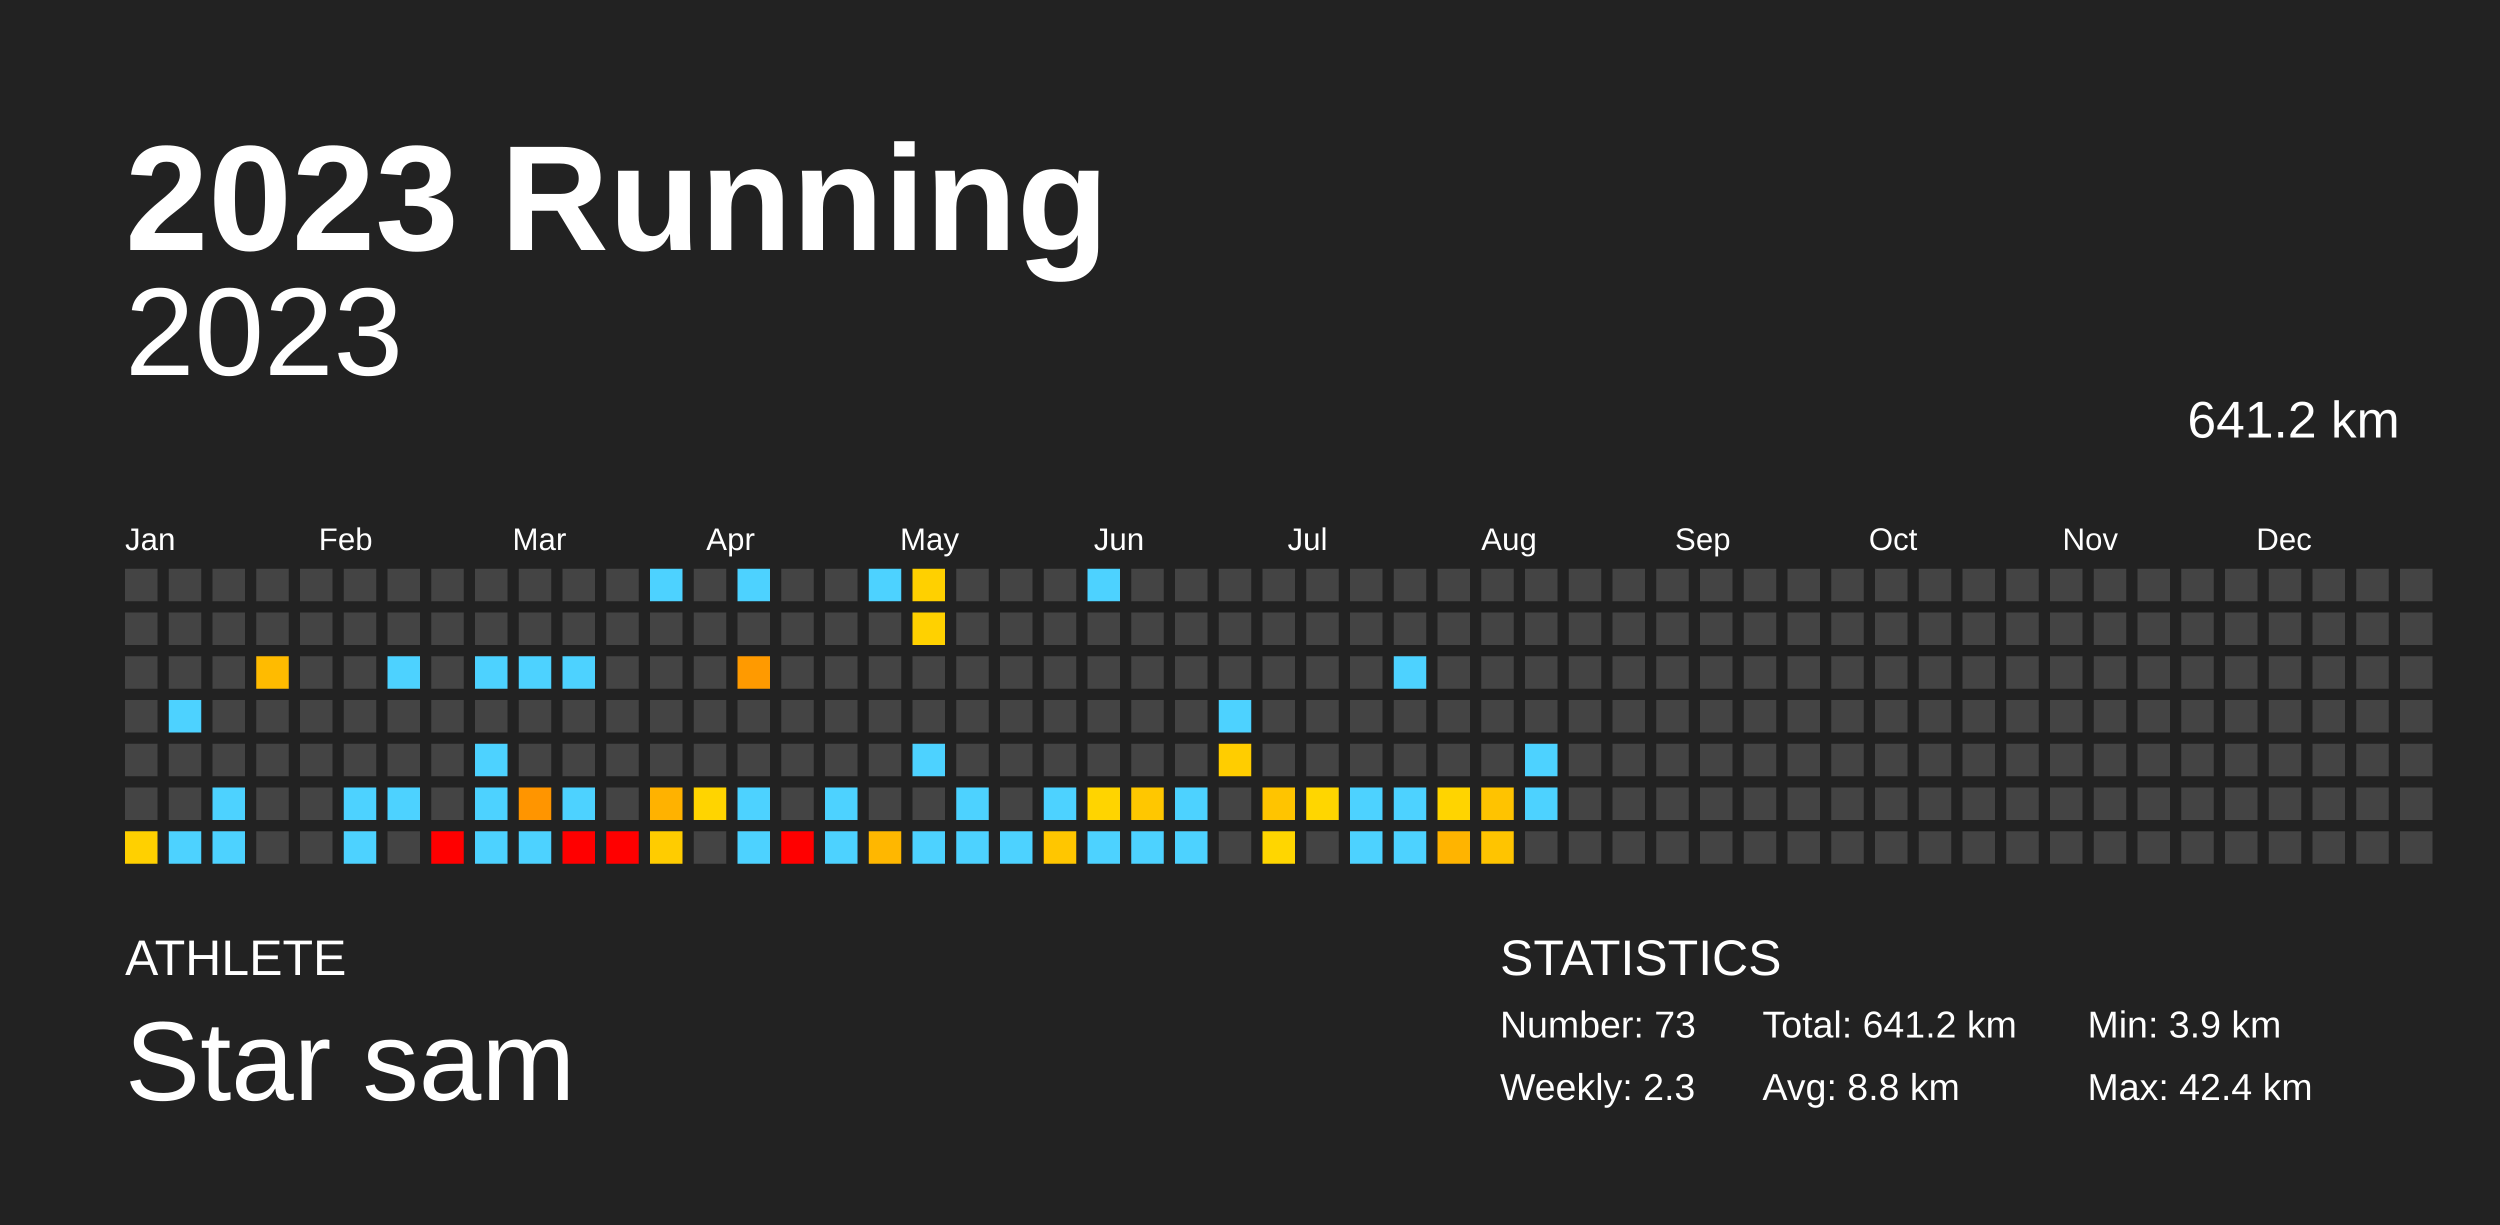
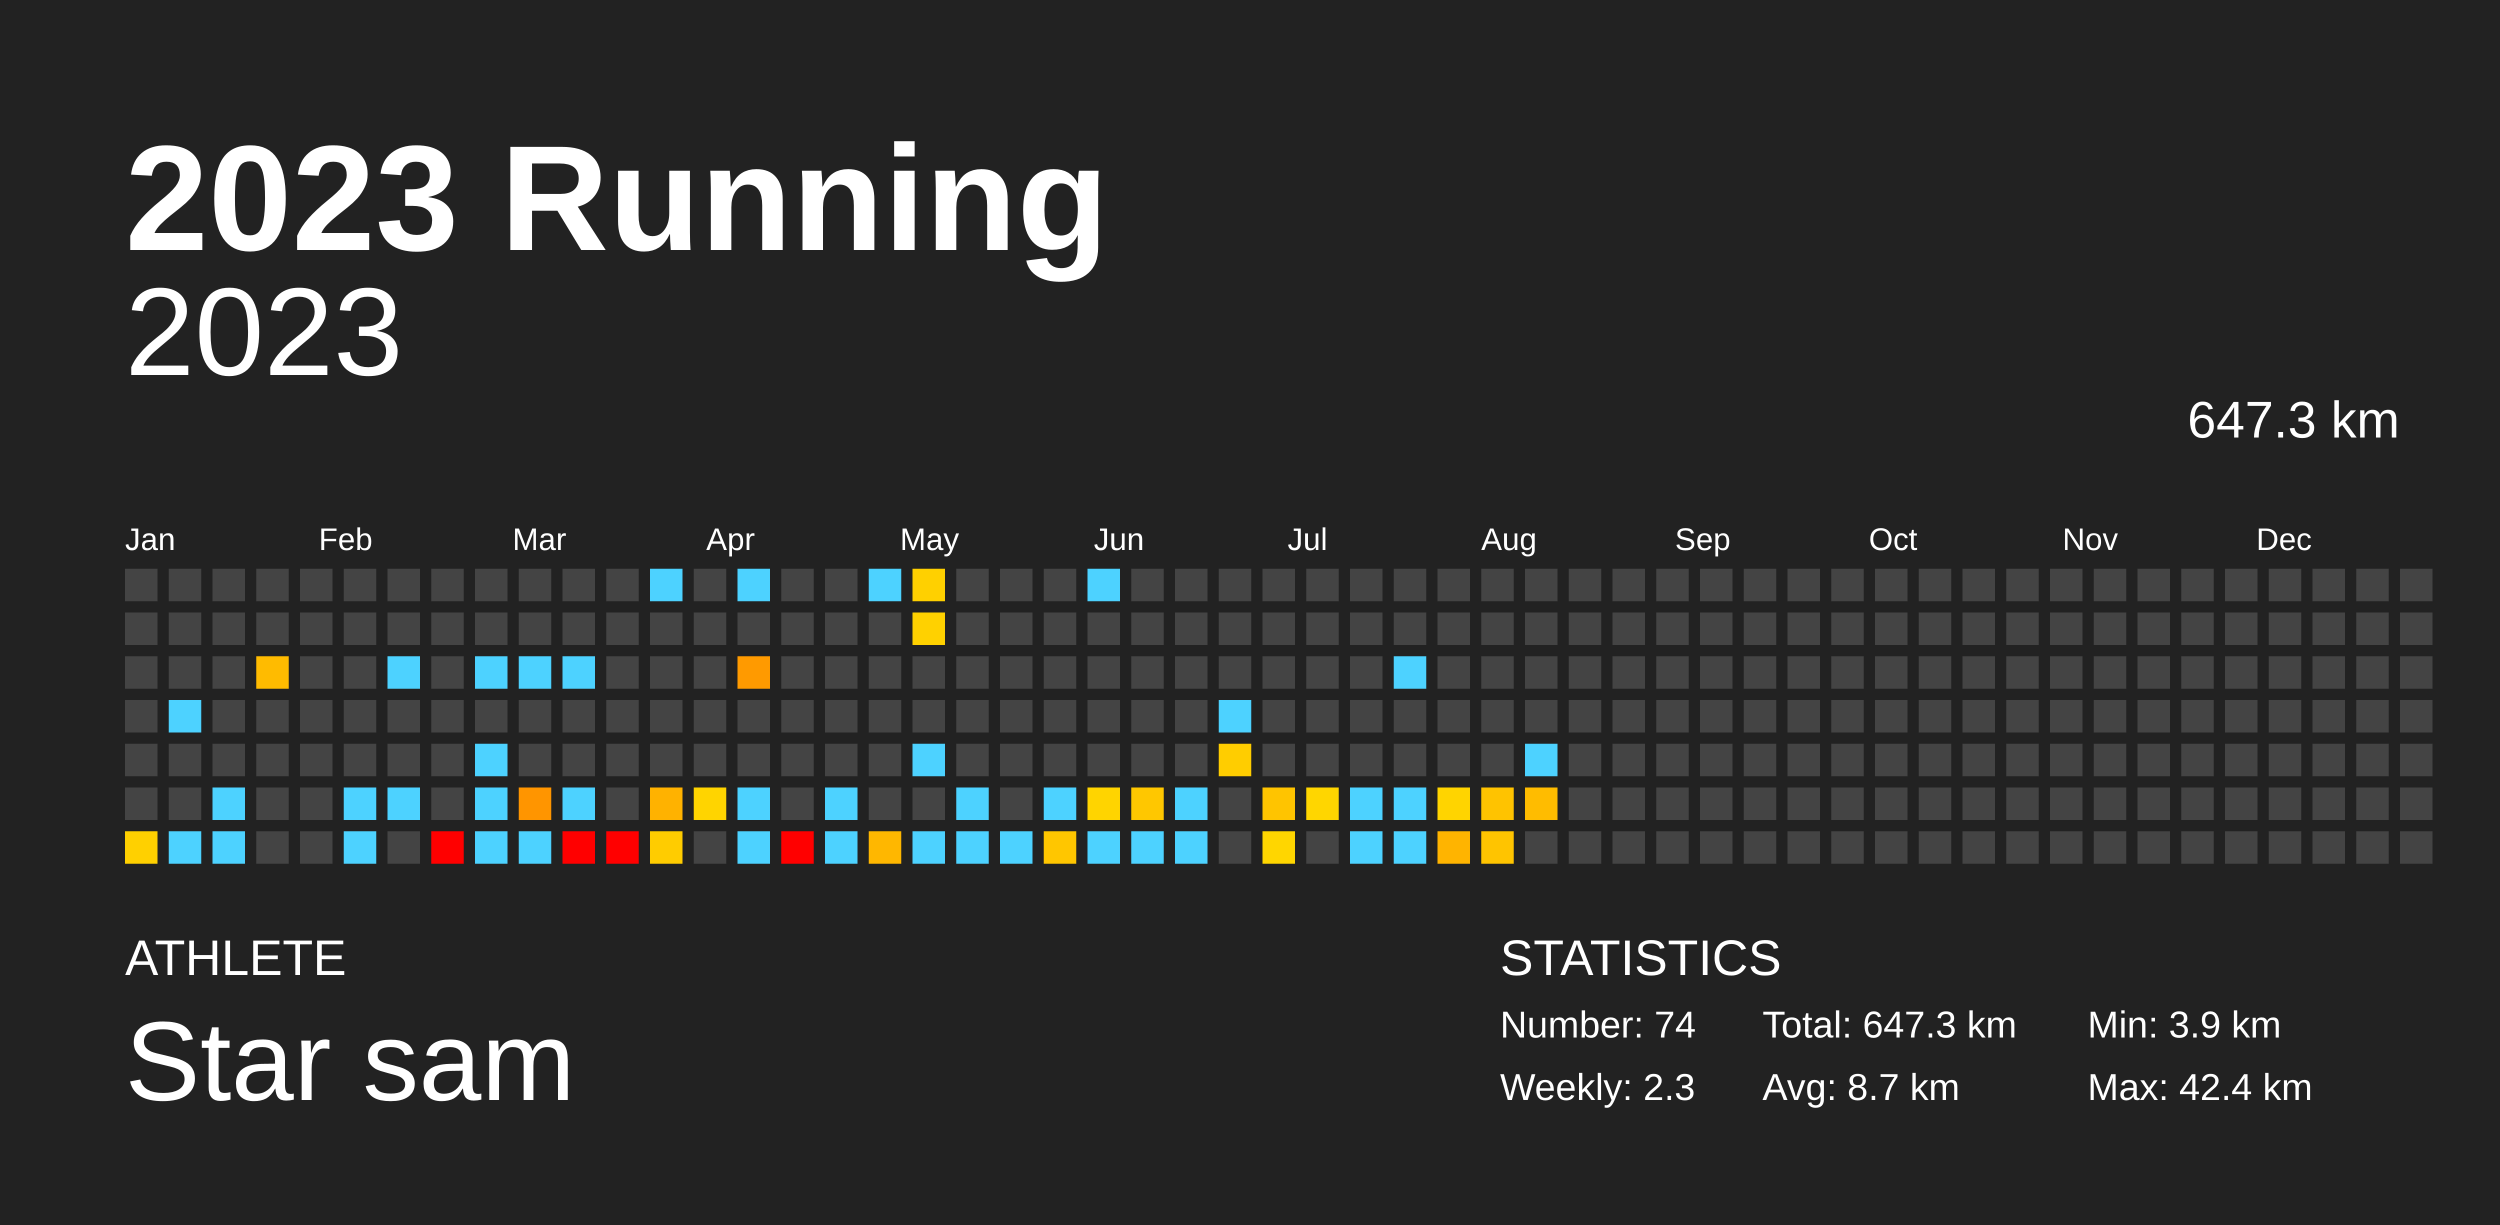
<svg xmlns="http://www.w3.org/2000/svg" baseProfile="full" height="98mm" version="1.1" viewBox="0,0,200,98" width="200mm">
  <defs />
  <rect fill="#222222" height="98" width="200" x="0" y="0" />
  <text fill="#FFFFFF" style="font-size:12px; font-family:Arial; font-weight:bold;" x="10" y="20">2023 Running</text>
  <text fill="#FFFFFF" style="font-size:4px; font-family:Arial" x="10" y="78">ATHLETE</text>
  <text fill="#FFFFFF" style="font-size:9px; font-family:Arial" x="10" y="88">Star sam</text>
  <text fill="#FFFFFF" style="font-size:4px; font-family:Arial" x="120" y="78">STATISTICS</text>
-   <text fill="#FFFFFF" style="font-size:3px; font-family:Arial" x="120" y="83">Number: 73</text>
+   <text fill="#FFFFFF" style="font-size:3px; font-family:Arial" x="120" y="83">Number: 74</text>
  <text fill="#FFFFFF" style="font-size:3px; font-family:Arial" x="120" y="88">Weekly: 2.3</text>
-   <text fill="#FFFFFF" style="font-size:3px; font-family:Arial" x="141" y="83">Total: 641.2 km</text>
-   <text fill="#FFFFFF" style="font-size:3px; font-family:Arial" x="141" y="88">Avg: 8.8 km</text>
+   <text fill="#FFFFFF" style="font-size:3px; font-family:Arial" x="141" y="83">Total: 647.3 km</text>
+   <text fill="#FFFFFF" style="font-size:3px; font-family:Arial" x="141" y="88">Avg: 8.7 km</text>
  <text fill="#FFFFFF" style="font-size:3px; font-family:Arial" x="167" y="83">Min: 3.9 km</text>
  <text fill="#FFFFFF" style="font-size:3px; font-family:Arial" x="167" y="88">Max: 42.4 km</text>
  <text alignment-baseline="hanging" fill="#FFFFFF" style="font-size:10.0px; font-family:Arial;" x="10" y="30">2023</text>
-   <text alignment-baseline="hanging" fill="#FFFFFF" style="font-size:4.125px; font-family:Arial;" x="175" y="35">641.2 km</text>
+   <text alignment-baseline="hanging" fill="#FFFFFF" style="font-size:4.125px; font-family:Arial;" x="175" y="35">647.3 km</text>
  <text fill="#FFFFFF" style="font-size:2.5px; font-family:Arial" x="10.0" y="44">Jan</text>
  <text fill="#FFFFFF" style="font-size:2.5px; font-family:Arial" x="25.5" y="44">Feb</text>
  <text fill="#FFFFFF" style="font-size:2.5px; font-family:Arial" x="41.0" y="44">Mar</text>
  <text fill="#FFFFFF" style="font-size:2.5px; font-family:Arial" x="56.5" y="44">Apr</text>
  <text fill="#FFFFFF" style="font-size:2.5px; font-family:Arial" x="72.0" y="44">May</text>
  <text fill="#FFFFFF" style="font-size:2.5px; font-family:Arial" x="87.5" y="44">Jun</text>
  <text fill="#FFFFFF" style="font-size:2.5px; font-family:Arial" x="103.0" y="44">Jul</text>
  <text fill="#FFFFFF" style="font-size:2.5px; font-family:Arial" x="118.5" y="44">Aug</text>
  <text fill="#FFFFFF" style="font-size:2.5px; font-family:Arial" x="134.0" y="44">Sep</text>
  <text fill="#FFFFFF" style="font-size:2.5px; font-family:Arial" x="149.5" y="44">Oct</text>
  <text fill="#FFFFFF" style="font-size:2.5px; font-family:Arial" x="165.0" y="44">Nov</text>
  <text fill="#FFFFFF" style="font-size:2.5px; font-family:Arial" x="180.5" y="44">Dec</text>
  <rect fill="#444444" height="2.6" width="2.6" x="10.0" y="45.5" />
  <rect fill="#444444" height="2.6" width="2.6" x="10.0" y="49.0" />
  <rect fill="#444444" height="2.6" width="2.6" x="10.0" y="52.5" />
  <rect fill="#444444" height="2.6" width="2.6" x="10.0" y="56.0" />
  <rect fill="#444444" height="2.6" width="2.6" x="10.0" y="59.5" />
  <rect fill="#444444" height="2.6" width="2.6" x="10.0" y="63.0" />
  <rect fill="#ffd000" height="2.6" width="2.6" x="10.0" y="66.5" />
  <rect fill="#444444" height="2.6" width="2.6" x="13.5" y="45.5" />
  <rect fill="#444444" height="2.6" width="2.6" x="13.5" y="49.0" />
  <rect fill="#444444" height="2.6" width="2.6" x="13.5" y="52.5" />
  <rect fill="#4dd2ff" height="2.6" width="2.6" x="13.5" y="56.0" />
  <rect fill="#444444" height="2.6" width="2.6" x="13.5" y="59.5" />
  <rect fill="#444444" height="2.6" width="2.6" x="13.5" y="63.0" />
  <rect fill="#4dd2ff" height="2.6" width="2.6" x="13.5" y="66.5" />
  <rect fill="#444444" height="2.6" width="2.6" x="17.0" y="45.5" />
  <rect fill="#444444" height="2.6" width="2.6" x="17.0" y="49.0" />
  <rect fill="#444444" height="2.6" width="2.6" x="17.0" y="52.5" />
  <rect fill="#444444" height="2.6" width="2.6" x="17.0" y="56.0" />
  <rect fill="#444444" height="2.6" width="2.6" x="17.0" y="59.5" />
  <rect fill="#4dd2ff" height="2.6" width="2.6" x="17.0" y="63.0" />
  <rect fill="#4dd2ff" height="2.6" width="2.6" x="17.0" y="66.5" />
  <rect fill="#444444" height="2.6" width="2.6" x="20.5" y="45.5" />
  <rect fill="#444444" height="2.6" width="2.6" x="20.5" y="49.0" />
  <rect fill="#ffbb00" height="2.6" width="2.6" x="20.5" y="52.5" />
  <rect fill="#444444" height="2.6" width="2.6" x="20.5" y="56.0" />
  <rect fill="#444444" height="2.6" width="2.6" x="20.5" y="59.5" />
  <rect fill="#444444" height="2.6" width="2.6" x="20.5" y="63.0" />
  <rect fill="#444444" height="2.6" width="2.6" x="20.5" y="66.5" />
  <rect fill="#444444" height="2.6" width="2.6" x="24.0" y="45.5" />
  <rect fill="#444444" height="2.6" width="2.6" x="24.0" y="49.0" />
  <rect fill="#444444" height="2.6" width="2.6" x="24.0" y="52.5" />
  <rect fill="#444444" height="2.6" width="2.6" x="24.0" y="56.0" />
  <rect fill="#444444" height="2.6" width="2.6" x="24.0" y="59.5" />
  <rect fill="#444444" height="2.6" width="2.6" x="24.0" y="63.0" />
  <rect fill="#444444" height="2.6" width="2.6" x="24.0" y="66.5" />
  <rect fill="#444444" height="2.6" width="2.6" x="27.5" y="45.5" />
  <rect fill="#444444" height="2.6" width="2.6" x="27.5" y="49.0" />
  <rect fill="#444444" height="2.6" width="2.6" x="27.5" y="52.5" />
  <rect fill="#444444" height="2.6" width="2.6" x="27.5" y="56.0" />
  <rect fill="#444444" height="2.6" width="2.6" x="27.5" y="59.5" />
  <rect fill="#4dd2ff" height="2.6" width="2.6" x="27.5" y="63.0" />
  <rect fill="#4dd2ff" height="2.6" width="2.6" x="27.5" y="66.5" />
  <rect fill="#444444" height="2.6" width="2.6" x="31.0" y="45.5" />
  <rect fill="#444444" height="2.6" width="2.6" x="31.0" y="49.0" />
  <rect fill="#4dd2ff" height="2.6" width="2.6" x="31.0" y="52.5" />
  <rect fill="#444444" height="2.6" width="2.6" x="31.0" y="56.0" />
  <rect fill="#444444" height="2.6" width="2.6" x="31.0" y="59.5" />
  <rect fill="#4dd2ff" height="2.6" width="2.6" x="31.0" y="63.0" />
  <rect fill="#444444" height="2.6" width="2.6" x="31.0" y="66.5" />
  <rect fill="#444444" height="2.6" width="2.6" x="34.5" y="45.5" />
  <rect fill="#444444" height="2.6" width="2.6" x="34.5" y="49.0" />
  <rect fill="#444444" height="2.6" width="2.6" x="34.5" y="52.5" />
  <rect fill="#444444" height="2.6" width="2.6" x="34.5" y="56.0" />
  <rect fill="#444444" height="2.6" width="2.6" x="34.5" y="59.5" />
  <rect fill="#444444" height="2.6" width="2.6" x="34.5" y="63.0" />
  <rect fill="red" height="2.6" width="2.6" x="34.5" y="66.5" />
  <rect fill="#444444" height="2.6" width="2.6" x="38.0" y="45.5" />
  <rect fill="#444444" height="2.6" width="2.6" x="38.0" y="49.0" />
  <rect fill="#4dd2ff" height="2.6" width="2.6" x="38.0" y="52.5" />
  <rect fill="#444444" height="2.6" width="2.6" x="38.0" y="56.0" />
  <rect fill="#4dd2ff" height="2.6" width="2.6" x="38.0" y="59.5" />
  <rect fill="#4dd2ff" height="2.6" width="2.6" x="38.0" y="63.0" />
  <rect fill="#4dd2ff" height="2.6" width="2.6" x="38.0" y="66.5" />
  <rect fill="#444444" height="2.6" width="2.6" x="41.5" y="45.5" />
  <rect fill="#444444" height="2.6" width="2.6" x="41.5" y="49.0" />
  <rect fill="#4dd2ff" height="2.6" width="2.6" x="41.5" y="52.5" />
  <rect fill="#444444" height="2.6" width="2.6" x="41.5" y="56.0" />
  <rect fill="#444444" height="2.6" width="2.6" x="41.5" y="59.5" />
  <rect fill="#ff9500" height="2.6" width="2.6" x="41.5" y="63.0" />
  <rect fill="#4dd2ff" height="2.6" width="2.6" x="41.5" y="66.5" />
  <rect fill="#444444" height="2.6" width="2.6" x="45.0" y="45.5" />
  <rect fill="#444444" height="2.6" width="2.6" x="45.0" y="49.0" />
  <rect fill="#4dd2ff" height="2.6" width="2.6" x="45.0" y="52.5" />
  <rect fill="#444444" height="2.6" width="2.6" x="45.0" y="56.0" />
  <rect fill="#444444" height="2.6" width="2.6" x="45.0" y="59.5" />
  <rect fill="#4dd2ff" height="2.6" width="2.6" x="45.0" y="63.0" />
  <rect fill="red" height="2.6" width="2.6" x="45.0" y="66.5" />
  <rect fill="#444444" height="2.6" width="2.6" x="48.5" y="45.5" />
  <rect fill="#444444" height="2.6" width="2.6" x="48.5" y="49.0" />
  <rect fill="#444444" height="2.6" width="2.6" x="48.5" y="52.5" />
  <rect fill="#444444" height="2.6" width="2.6" x="48.5" y="56.0" />
  <rect fill="#444444" height="2.6" width="2.6" x="48.5" y="59.5" />
  <rect fill="#444444" height="2.6" width="2.6" x="48.5" y="63.0" />
  <rect fill="red" height="2.6" width="2.6" x="48.5" y="66.5" />
  <rect fill="#4dd2ff" height="2.6" width="2.6" x="52.0" y="45.5" />
  <rect fill="#444444" height="2.6" width="2.6" x="52.0" y="49.0" />
  <rect fill="#444444" height="2.6" width="2.6" x="52.0" y="52.5" />
  <rect fill="#444444" height="2.6" width="2.6" x="52.0" y="56.0" />
  <rect fill="#444444" height="2.6" width="2.6" x="52.0" y="59.5" />
  <rect fill="#ffb200" height="2.6" width="2.6" x="52.0" y="63.0" />
  <rect fill="#ffcc00" height="2.6" width="2.6" x="52.0" y="66.5" />
  <rect fill="#444444" height="2.6" width="2.6" x="55.5" y="45.5" />
  <rect fill="#444444" height="2.6" width="2.6" x="55.5" y="49.0" />
  <rect fill="#444444" height="2.6" width="2.6" x="55.5" y="52.5" />
  <rect fill="#444444" height="2.6" width="2.6" x="55.5" y="56.0" />
  <rect fill="#444444" height="2.6" width="2.6" x="55.5" y="59.5" />
  <rect fill="#ffd400" height="2.6" width="2.6" x="55.5" y="63.0" />
  <rect fill="#444444" height="2.6" width="2.6" x="55.5" y="66.5" />
  <rect fill="#4dd2ff" height="2.6" width="2.6" x="59.0" y="45.5" />
  <rect fill="#444444" height="2.6" width="2.6" x="59.0" y="49.0" />
  <rect fill="#ff9a00" height="2.6" width="2.6" x="59.0" y="52.5" />
  <rect fill="#444444" height="2.6" width="2.6" x="59.0" y="56.0" />
  <rect fill="#444444" height="2.6" width="2.6" x="59.0" y="59.5" />
  <rect fill="#4dd2ff" height="2.6" width="2.6" x="59.0" y="63.0" />
  <rect fill="#4dd2ff" height="2.6" width="2.6" x="59.0" y="66.5" />
  <rect fill="#444444" height="2.6" width="2.6" x="62.5" y="45.5" />
  <rect fill="#444444" height="2.6" width="2.6" x="62.5" y="49.0" />
  <rect fill="#444444" height="2.6" width="2.6" x="62.5" y="52.5" />
  <rect fill="#444444" height="2.6" width="2.6" x="62.5" y="56.0" />
  <rect fill="#444444" height="2.6" width="2.6" x="62.5" y="59.5" />
  <rect fill="#444444" height="2.6" width="2.6" x="62.5" y="63.0" />
  <rect fill="red" height="2.6" width="2.6" x="62.5" y="66.5" />
  <rect fill="#444444" height="2.6" width="2.6" x="66.0" y="45.5" />
  <rect fill="#444444" height="2.6" width="2.6" x="66.0" y="49.0" />
  <rect fill="#444444" height="2.6" width="2.6" x="66.0" y="52.5" />
  <rect fill="#444444" height="2.6" width="2.6" x="66.0" y="56.0" />
  <rect fill="#444444" height="2.6" width="2.6" x="66.0" y="59.5" />
  <rect fill="#4dd2ff" height="2.6" width="2.6" x="66.0" y="63.0" />
  <rect fill="#4dd2ff" height="2.6" width="2.6" x="66.0" y="66.5" />
  <rect fill="#4dd2ff" height="2.6" width="2.6" x="69.5" y="45.5" />
  <rect fill="#444444" height="2.6" width="2.6" x="69.5" y="49.0" />
  <rect fill="#444444" height="2.6" width="2.6" x="69.5" y="52.5" />
  <rect fill="#444444" height="2.6" width="2.6" x="69.5" y="56.0" />
  <rect fill="#444444" height="2.6" width="2.6" x="69.5" y="59.5" />
  <rect fill="#444444" height="2.6" width="2.6" x="69.5" y="63.0" />
  <rect fill="#ffb700" height="2.6" width="2.6" x="69.5" y="66.5" />
  <rect fill="#ffd000" height="2.6" width="2.6" x="73.0" y="45.5" />
  <rect fill="#ffd100" height="2.6" width="2.6" x="73.0" y="49.0" />
  <rect fill="#444444" height="2.6" width="2.6" x="73.0" y="52.5" />
  <rect fill="#444444" height="2.6" width="2.6" x="73.0" y="56.0" />
  <rect fill="#4dd2ff" height="2.6" width="2.6" x="73.0" y="59.5" />
  <rect fill="#444444" height="2.6" width="2.6" x="73.0" y="63.0" />
  <rect fill="#4dd2ff" height="2.6" width="2.6" x="73.0" y="66.5" />
  <rect fill="#444444" height="2.6" width="2.6" x="76.5" y="45.5" />
  <rect fill="#444444" height="2.6" width="2.6" x="76.5" y="49.0" />
  <rect fill="#444444" height="2.6" width="2.6" x="76.5" y="52.5" />
  <rect fill="#444444" height="2.6" width="2.6" x="76.5" y="56.0" />
  <rect fill="#444444" height="2.6" width="2.6" x="76.5" y="59.5" />
  <rect fill="#4dd2ff" height="2.6" width="2.6" x="76.5" y="63.0" />
  <rect fill="#4dd2ff" height="2.6" width="2.6" x="76.5" y="66.5" />
  <rect fill="#444444" height="2.6" width="2.6" x="80.0" y="45.5" />
  <rect fill="#444444" height="2.6" width="2.6" x="80.0" y="49.0" />
  <rect fill="#444444" height="2.6" width="2.6" x="80.0" y="52.5" />
  <rect fill="#444444" height="2.6" width="2.6" x="80.0" y="56.0" />
  <rect fill="#444444" height="2.6" width="2.6" x="80.0" y="59.5" />
  <rect fill="#444444" height="2.6" width="2.6" x="80.0" y="63.0" />
  <rect fill="#4dd2ff" height="2.6" width="2.6" x="80.0" y="66.5" />
  <rect fill="#444444" height="2.6" width="2.6" x="83.5" y="45.5" />
  <rect fill="#444444" height="2.6" width="2.6" x="83.5" y="49.0" />
  <rect fill="#444444" height="2.6" width="2.6" x="83.5" y="52.5" />
  <rect fill="#444444" height="2.6" width="2.6" x="83.5" y="56.0" />
  <rect fill="#444444" height="2.6" width="2.6" x="83.5" y="59.5" />
  <rect fill="#4dd2ff" height="2.6" width="2.6" x="83.5" y="63.0" />
  <rect fill="#ffc600" height="2.6" width="2.6" x="83.5" y="66.5" />
  <rect fill="#4dd2ff" height="2.6" width="2.6" x="87.0" y="45.5" />
  <rect fill="#444444" height="2.6" width="2.6" x="87.0" y="49.0" />
  <rect fill="#444444" height="2.6" width="2.6" x="87.0" y="52.5" />
  <rect fill="#444444" height="2.6" width="2.6" x="87.0" y="56.0" />
  <rect fill="#444444" height="2.6" width="2.6" x="87.0" y="59.5" />
  <rect fill="#ffd400" height="2.6" width="2.6" x="87.0" y="63.0" />
  <rect fill="#4dd2ff" height="2.6" width="2.6" x="87.0" y="66.5" />
  <rect fill="#444444" height="2.6" width="2.6" x="90.5" y="45.5" />
  <rect fill="#444444" height="2.6" width="2.6" x="90.5" y="49.0" />
  <rect fill="#444444" height="2.6" width="2.6" x="90.5" y="52.5" />
  <rect fill="#444444" height="2.6" width="2.6" x="90.5" y="56.0" />
  <rect fill="#444444" height="2.6" width="2.6" x="90.5" y="59.5" />
  <rect fill="#ffc700" height="2.6" width="2.6" x="90.5" y="63.0" />
  <rect fill="#4dd2ff" height="2.6" width="2.6" x="90.5" y="66.5" />
  <rect fill="#444444" height="2.6" width="2.6" x="94.0" y="45.5" />
  <rect fill="#444444" height="2.6" width="2.6" x="94.0" y="49.0" />
  <rect fill="#444444" height="2.6" width="2.6" x="94.0" y="52.5" />
  <rect fill="#444444" height="2.6" width="2.6" x="94.0" y="56.0" />
  <rect fill="#444444" height="2.6" width="2.6" x="94.0" y="59.5" />
  <rect fill="#4dd2ff" height="2.6" width="2.6" x="94.0" y="63.0" />
  <rect fill="#4dd2ff" height="2.6" width="2.6" x="94.0" y="66.5" />
  <rect fill="#444444" height="2.6" width="2.6" x="97.5" y="45.5" />
  <rect fill="#444444" height="2.6" width="2.6" x="97.5" y="49.0" />
  <rect fill="#444444" height="2.6" width="2.6" x="97.5" y="52.5" />
  <rect fill="#4dd2ff" height="2.6" width="2.6" x="97.5" y="56.0" />
  <rect fill="#ffcd00" height="2.6" width="2.6" x="97.5" y="59.5" />
  <rect fill="#444444" height="2.6" width="2.6" x="97.5" y="63.0" />
  <rect fill="#444444" height="2.6" width="2.6" x="97.5" y="66.5" />
  <rect fill="#444444" height="2.6" width="2.6" x="101.0" y="45.5" />
  <rect fill="#444444" height="2.6" width="2.6" x="101.0" y="49.0" />
  <rect fill="#444444" height="2.6" width="2.6" x="101.0" y="52.5" />
  <rect fill="#444444" height="2.6" width="2.6" x="101.0" y="56.0" />
  <rect fill="#444444" height="2.6" width="2.6" x="101.0" y="59.5" />
  <rect fill="#ffc400" height="2.6" width="2.6" x="101.0" y="63.0" />
  <rect fill="#ffd600" height="2.6" width="2.6" x="101.0" y="66.5" />
  <rect fill="#444444" height="2.6" width="2.6" x="104.5" y="45.5" />
  <rect fill="#444444" height="2.6" width="2.6" x="104.5" y="49.0" />
  <rect fill="#444444" height="2.6" width="2.6" x="104.5" y="52.5" />
  <rect fill="#444444" height="2.6" width="2.6" x="104.5" y="56.0" />
  <rect fill="#444444" height="2.6" width="2.6" x="104.5" y="59.5" />
  <rect fill="#ffd600" height="2.6" width="2.6" x="104.5" y="63.0" />
  <rect fill="#444444" height="2.6" width="2.6" x="104.5" y="66.5" />
  <rect fill="#444444" height="2.6" width="2.6" x="108.0" y="45.5" />
  <rect fill="#444444" height="2.6" width="2.6" x="108.0" y="49.0" />
  <rect fill="#444444" height="2.6" width="2.6" x="108.0" y="52.5" />
  <rect fill="#444444" height="2.6" width="2.6" x="108.0" y="56.0" />
  <rect fill="#444444" height="2.6" width="2.6" x="108.0" y="59.5" />
  <rect fill="#4dd2ff" height="2.6" width="2.6" x="108.0" y="63.0" />
  <rect fill="#4dd2ff" height="2.6" width="2.6" x="108.0" y="66.5" />
  <rect fill="#444444" height="2.6" width="2.6" x="111.5" y="45.5" />
  <rect fill="#444444" height="2.6" width="2.6" x="111.5" y="49.0" />
  <rect fill="#4dd2ff" height="2.6" width="2.6" x="111.5" y="52.5" />
  <rect fill="#444444" height="2.6" width="2.6" x="111.5" y="56.0" />
  <rect fill="#444444" height="2.6" width="2.6" x="111.5" y="59.5" />
  <rect fill="#4dd2ff" height="2.6" width="2.6" x="111.5" y="63.0" />
  <rect fill="#4dd2ff" height="2.6" width="2.6" x="111.5" y="66.5" />
  <rect fill="#444444" height="2.6" width="2.6" x="115.0" y="45.5" />
  <rect fill="#444444" height="2.6" width="2.6" x="115.0" y="49.0" />
  <rect fill="#444444" height="2.6" width="2.6" x="115.0" y="52.5" />
  <rect fill="#444444" height="2.6" width="2.6" x="115.0" y="56.0" />
  <rect fill="#444444" height="2.6" width="2.6" x="115.0" y="59.5" />
  <rect fill="#ffd400" height="2.6" width="2.6" x="115.0" y="63.0" />
  <rect fill="#ffb400" height="2.6" width="2.6" x="115.0" y="66.5" />
  <rect fill="#444444" height="2.6" width="2.6" x="118.5" y="45.5" />
  <rect fill="#444444" height="2.6" width="2.6" x="118.5" y="49.0" />
  <rect fill="#444444" height="2.6" width="2.6" x="118.5" y="52.5" />
  <rect fill="#444444" height="2.6" width="2.6" x="118.5" y="56.0" />
  <rect fill="#444444" height="2.6" width="2.6" x="118.5" y="59.5" />
  <rect fill="#ffc300" height="2.6" width="2.6" x="118.5" y="63.0" />
  <rect fill="#ffc400" height="2.6" width="2.6" x="118.5" y="66.5" />
  <rect fill="#444444" height="2.6" width="2.6" x="122.0" y="45.5" />
  <rect fill="#444444" height="2.6" width="2.6" x="122.0" y="49.0" />
  <rect fill="#444444" height="2.6" width="2.6" x="122.0" y="52.5" />
  <rect fill="#444444" height="2.6" width="2.6" x="122.0" y="56.0" />
  <rect fill="#4dd2ff" height="2.6" width="2.6" x="122.0" y="59.5" />
-   <rect fill="#4dd2ff" height="2.6" width="2.6" x="122.0" y="63.0" />
+   <rect fill="#ffbc00" height="2.6" width="2.6" x="122.0" y="63.0" />
  <rect fill="#444444" height="2.6" width="2.6" x="122.0" y="66.5" />
  <rect fill="#444444" height="2.6" width="2.6" x="125.5" y="45.5" />
  <rect fill="#444444" height="2.6" width="2.6" x="125.5" y="49.0" />
  <rect fill="#444444" height="2.6" width="2.6" x="125.5" y="52.5" />
  <rect fill="#444444" height="2.6" width="2.6" x="125.5" y="56.0" />
  <rect fill="#444444" height="2.6" width="2.6" x="125.5" y="59.5" />
  <rect fill="#444444" height="2.6" width="2.6" x="125.5" y="63.0" />
  <rect fill="#444444" height="2.6" width="2.6" x="125.5" y="66.5" />
  <rect fill="#444444" height="2.6" width="2.6" x="129.0" y="45.5" />
  <rect fill="#444444" height="2.6" width="2.6" x="129.0" y="49.0" />
  <rect fill="#444444" height="2.6" width="2.6" x="129.0" y="52.5" />
  <rect fill="#444444" height="2.6" width="2.6" x="129.0" y="56.0" />
  <rect fill="#444444" height="2.6" width="2.6" x="129.0" y="59.5" />
  <rect fill="#444444" height="2.6" width="2.6" x="129.0" y="63.0" />
  <rect fill="#444444" height="2.6" width="2.6" x="129.0" y="66.5" />
  <rect fill="#444444" height="2.6" width="2.6" x="132.5" y="45.5" />
  <rect fill="#444444" height="2.6" width="2.6" x="132.5" y="49.0" />
  <rect fill="#444444" height="2.6" width="2.6" x="132.5" y="52.5" />
  <rect fill="#444444" height="2.6" width="2.6" x="132.5" y="56.0" />
  <rect fill="#444444" height="2.6" width="2.6" x="132.5" y="59.5" />
  <rect fill="#444444" height="2.6" width="2.6" x="132.5" y="63.0" />
  <rect fill="#444444" height="2.6" width="2.6" x="132.5" y="66.5" />
  <rect fill="#444444" height="2.6" width="2.6" x="136.0" y="45.5" />
  <rect fill="#444444" height="2.6" width="2.6" x="136.0" y="49.0" />
  <rect fill="#444444" height="2.6" width="2.6" x="136.0" y="52.5" />
  <rect fill="#444444" height="2.6" width="2.6" x="136.0" y="56.0" />
  <rect fill="#444444" height="2.6" width="2.6" x="136.0" y="59.5" />
  <rect fill="#444444" height="2.6" width="2.6" x="136.0" y="63.0" />
  <rect fill="#444444" height="2.6" width="2.6" x="136.0" y="66.5" />
  <rect fill="#444444" height="2.6" width="2.6" x="139.5" y="45.5" />
  <rect fill="#444444" height="2.6" width="2.6" x="139.5" y="49.0" />
  <rect fill="#444444" height="2.6" width="2.6" x="139.5" y="52.5" />
  <rect fill="#444444" height="2.6" width="2.6" x="139.5" y="56.0" />
  <rect fill="#444444" height="2.6" width="2.6" x="139.5" y="59.5" />
  <rect fill="#444444" height="2.6" width="2.6" x="139.5" y="63.0" />
  <rect fill="#444444" height="2.6" width="2.6" x="139.5" y="66.5" />
  <rect fill="#444444" height="2.6" width="2.6" x="143.0" y="45.5" />
  <rect fill="#444444" height="2.6" width="2.6" x="143.0" y="49.0" />
  <rect fill="#444444" height="2.6" width="2.6" x="143.0" y="52.5" />
  <rect fill="#444444" height="2.6" width="2.6" x="143.0" y="56.0" />
  <rect fill="#444444" height="2.6" width="2.6" x="143.0" y="59.5" />
  <rect fill="#444444" height="2.6" width="2.6" x="143.0" y="63.0" />
  <rect fill="#444444" height="2.6" width="2.6" x="143.0" y="66.5" />
  <rect fill="#444444" height="2.6" width="2.6" x="146.5" y="45.5" />
  <rect fill="#444444" height="2.6" width="2.6" x="146.5" y="49.0" />
  <rect fill="#444444" height="2.6" width="2.6" x="146.5" y="52.5" />
  <rect fill="#444444" height="2.6" width="2.6" x="146.5" y="56.0" />
  <rect fill="#444444" height="2.6" width="2.6" x="146.5" y="59.5" />
  <rect fill="#444444" height="2.6" width="2.6" x="146.5" y="63.0" />
  <rect fill="#444444" height="2.6" width="2.6" x="146.5" y="66.5" />
  <rect fill="#444444" height="2.6" width="2.6" x="150.0" y="45.5" />
  <rect fill="#444444" height="2.6" width="2.6" x="150.0" y="49.0" />
  <rect fill="#444444" height="2.6" width="2.6" x="150.0" y="52.5" />
  <rect fill="#444444" height="2.6" width="2.6" x="150.0" y="56.0" />
  <rect fill="#444444" height="2.6" width="2.6" x="150.0" y="59.5" />
  <rect fill="#444444" height="2.6" width="2.6" x="150.0" y="63.0" />
  <rect fill="#444444" height="2.6" width="2.6" x="150.0" y="66.5" />
  <rect fill="#444444" height="2.6" width="2.6" x="153.5" y="45.5" />
  <rect fill="#444444" height="2.6" width="2.6" x="153.5" y="49.0" />
  <rect fill="#444444" height="2.6" width="2.6" x="153.5" y="52.5" />
  <rect fill="#444444" height="2.6" width="2.6" x="153.5" y="56.0" />
  <rect fill="#444444" height="2.6" width="2.6" x="153.5" y="59.5" />
  <rect fill="#444444" height="2.6" width="2.6" x="153.5" y="63.0" />
  <rect fill="#444444" height="2.6" width="2.6" x="153.5" y="66.5" />
  <rect fill="#444444" height="2.6" width="2.6" x="157.0" y="45.5" />
  <rect fill="#444444" height="2.6" width="2.6" x="157.0" y="49.0" />
  <rect fill="#444444" height="2.6" width="2.6" x="157.0" y="52.5" />
  <rect fill="#444444" height="2.6" width="2.6" x="157.0" y="56.0" />
  <rect fill="#444444" height="2.6" width="2.6" x="157.0" y="59.5" />
  <rect fill="#444444" height="2.6" width="2.6" x="157.0" y="63.0" />
  <rect fill="#444444" height="2.6" width="2.6" x="157.0" y="66.5" />
  <rect fill="#444444" height="2.6" width="2.6" x="160.5" y="45.5" />
  <rect fill="#444444" height="2.6" width="2.6" x="160.5" y="49.0" />
  <rect fill="#444444" height="2.6" width="2.6" x="160.5" y="52.5" />
  <rect fill="#444444" height="2.6" width="2.6" x="160.5" y="56.0" />
  <rect fill="#444444" height="2.6" width="2.6" x="160.5" y="59.5" />
  <rect fill="#444444" height="2.6" width="2.6" x="160.5" y="63.0" />
  <rect fill="#444444" height="2.6" width="2.6" x="160.5" y="66.5" />
  <rect fill="#444444" height="2.6" width="2.6" x="164.0" y="45.5" />
  <rect fill="#444444" height="2.6" width="2.6" x="164.0" y="49.0" />
  <rect fill="#444444" height="2.6" width="2.6" x="164.0" y="52.5" />
  <rect fill="#444444" height="2.6" width="2.6" x="164.0" y="56.0" />
  <rect fill="#444444" height="2.6" width="2.6" x="164.0" y="59.5" />
  <rect fill="#444444" height="2.6" width="2.6" x="164.0" y="63.0" />
  <rect fill="#444444" height="2.6" width="2.6" x="164.0" y="66.5" />
  <rect fill="#444444" height="2.6" width="2.6" x="167.5" y="45.5" />
  <rect fill="#444444" height="2.6" width="2.6" x="167.5" y="49.0" />
  <rect fill="#444444" height="2.6" width="2.6" x="167.5" y="52.5" />
  <rect fill="#444444" height="2.6" width="2.6" x="167.5" y="56.0" />
  <rect fill="#444444" height="2.6" width="2.6" x="167.5" y="59.5" />
  <rect fill="#444444" height="2.6" width="2.6" x="167.5" y="63.0" />
  <rect fill="#444444" height="2.6" width="2.6" x="167.5" y="66.5" />
  <rect fill="#444444" height="2.6" width="2.6" x="171.0" y="45.5" />
  <rect fill="#444444" height="2.6" width="2.6" x="171.0" y="49.0" />
  <rect fill="#444444" height="2.6" width="2.6" x="171.0" y="52.5" />
  <rect fill="#444444" height="2.6" width="2.6" x="171.0" y="56.0" />
  <rect fill="#444444" height="2.6" width="2.6" x="171.0" y="59.5" />
  <rect fill="#444444" height="2.6" width="2.6" x="171.0" y="63.0" />
  <rect fill="#444444" height="2.6" width="2.6" x="171.0" y="66.5" />
  <rect fill="#444444" height="2.6" width="2.6" x="174.5" y="45.5" />
  <rect fill="#444444" height="2.6" width="2.6" x="174.5" y="49.0" />
  <rect fill="#444444" height="2.6" width="2.6" x="174.5" y="52.5" />
  <rect fill="#444444" height="2.6" width="2.6" x="174.5" y="56.0" />
  <rect fill="#444444" height="2.6" width="2.6" x="174.5" y="59.5" />
  <rect fill="#444444" height="2.6" width="2.6" x="174.5" y="63.0" />
  <rect fill="#444444" height="2.6" width="2.6" x="174.5" y="66.5" />
  <rect fill="#444444" height="2.6" width="2.6" x="178.0" y="45.5" />
  <rect fill="#444444" height="2.6" width="2.6" x="178.0" y="49.0" />
  <rect fill="#444444" height="2.6" width="2.6" x="178.0" y="52.5" />
  <rect fill="#444444" height="2.6" width="2.6" x="178.0" y="56.0" />
  <rect fill="#444444" height="2.6" width="2.6" x="178.0" y="59.5" />
  <rect fill="#444444" height="2.6" width="2.6" x="178.0" y="63.0" />
  <rect fill="#444444" height="2.6" width="2.6" x="178.0" y="66.5" />
  <rect fill="#444444" height="2.6" width="2.6" x="181.5" y="45.5" />
  <rect fill="#444444" height="2.6" width="2.6" x="181.5" y="49.0" />
  <rect fill="#444444" height="2.6" width="2.6" x="181.5" y="52.5" />
  <rect fill="#444444" height="2.6" width="2.6" x="181.5" y="56.0" />
  <rect fill="#444444" height="2.6" width="2.6" x="181.5" y="59.5" />
  <rect fill="#444444" height="2.6" width="2.6" x="181.5" y="63.0" />
  <rect fill="#444444" height="2.6" width="2.6" x="181.5" y="66.5" />
  <rect fill="#444444" height="2.6" width="2.6" x="185.0" y="45.5" />
  <rect fill="#444444" height="2.6" width="2.6" x="185.0" y="49.0" />
  <rect fill="#444444" height="2.6" width="2.6" x="185.0" y="52.5" />
  <rect fill="#444444" height="2.6" width="2.6" x="185.0" y="56.0" />
  <rect fill="#444444" height="2.6" width="2.6" x="185.0" y="59.5" />
  <rect fill="#444444" height="2.6" width="2.6" x="185.0" y="63.0" />
  <rect fill="#444444" height="2.6" width="2.6" x="185.0" y="66.5" />
  <rect fill="#444444" height="2.6" width="2.6" x="188.5" y="45.5" />
  <rect fill="#444444" height="2.6" width="2.6" x="188.5" y="49.0" />
  <rect fill="#444444" height="2.6" width="2.6" x="188.5" y="52.5" />
  <rect fill="#444444" height="2.6" width="2.6" x="188.5" y="56.0" />
  <rect fill="#444444" height="2.6" width="2.6" x="188.5" y="59.5" />
  <rect fill="#444444" height="2.6" width="2.6" x="188.5" y="63.0" />
  <rect fill="#444444" height="2.6" width="2.6" x="188.5" y="66.5" />
  <rect fill="#444444" height="2.6" width="2.6" x="192.0" y="45.5" />
  <rect fill="#444444" height="2.6" width="2.6" x="192.0" y="49.0" />
  <rect fill="#444444" height="2.6" width="2.6" x="192.0" y="52.5" />
  <rect fill="#444444" height="2.6" width="2.6" x="192.0" y="56.0" />
  <rect fill="#444444" height="2.6" width="2.6" x="192.0" y="59.5" />
  <rect fill="#444444" height="2.6" width="2.6" x="192.0" y="63.0" />
  <rect fill="#444444" height="2.6" width="2.6" x="192.0" y="66.5" />
</svg>
